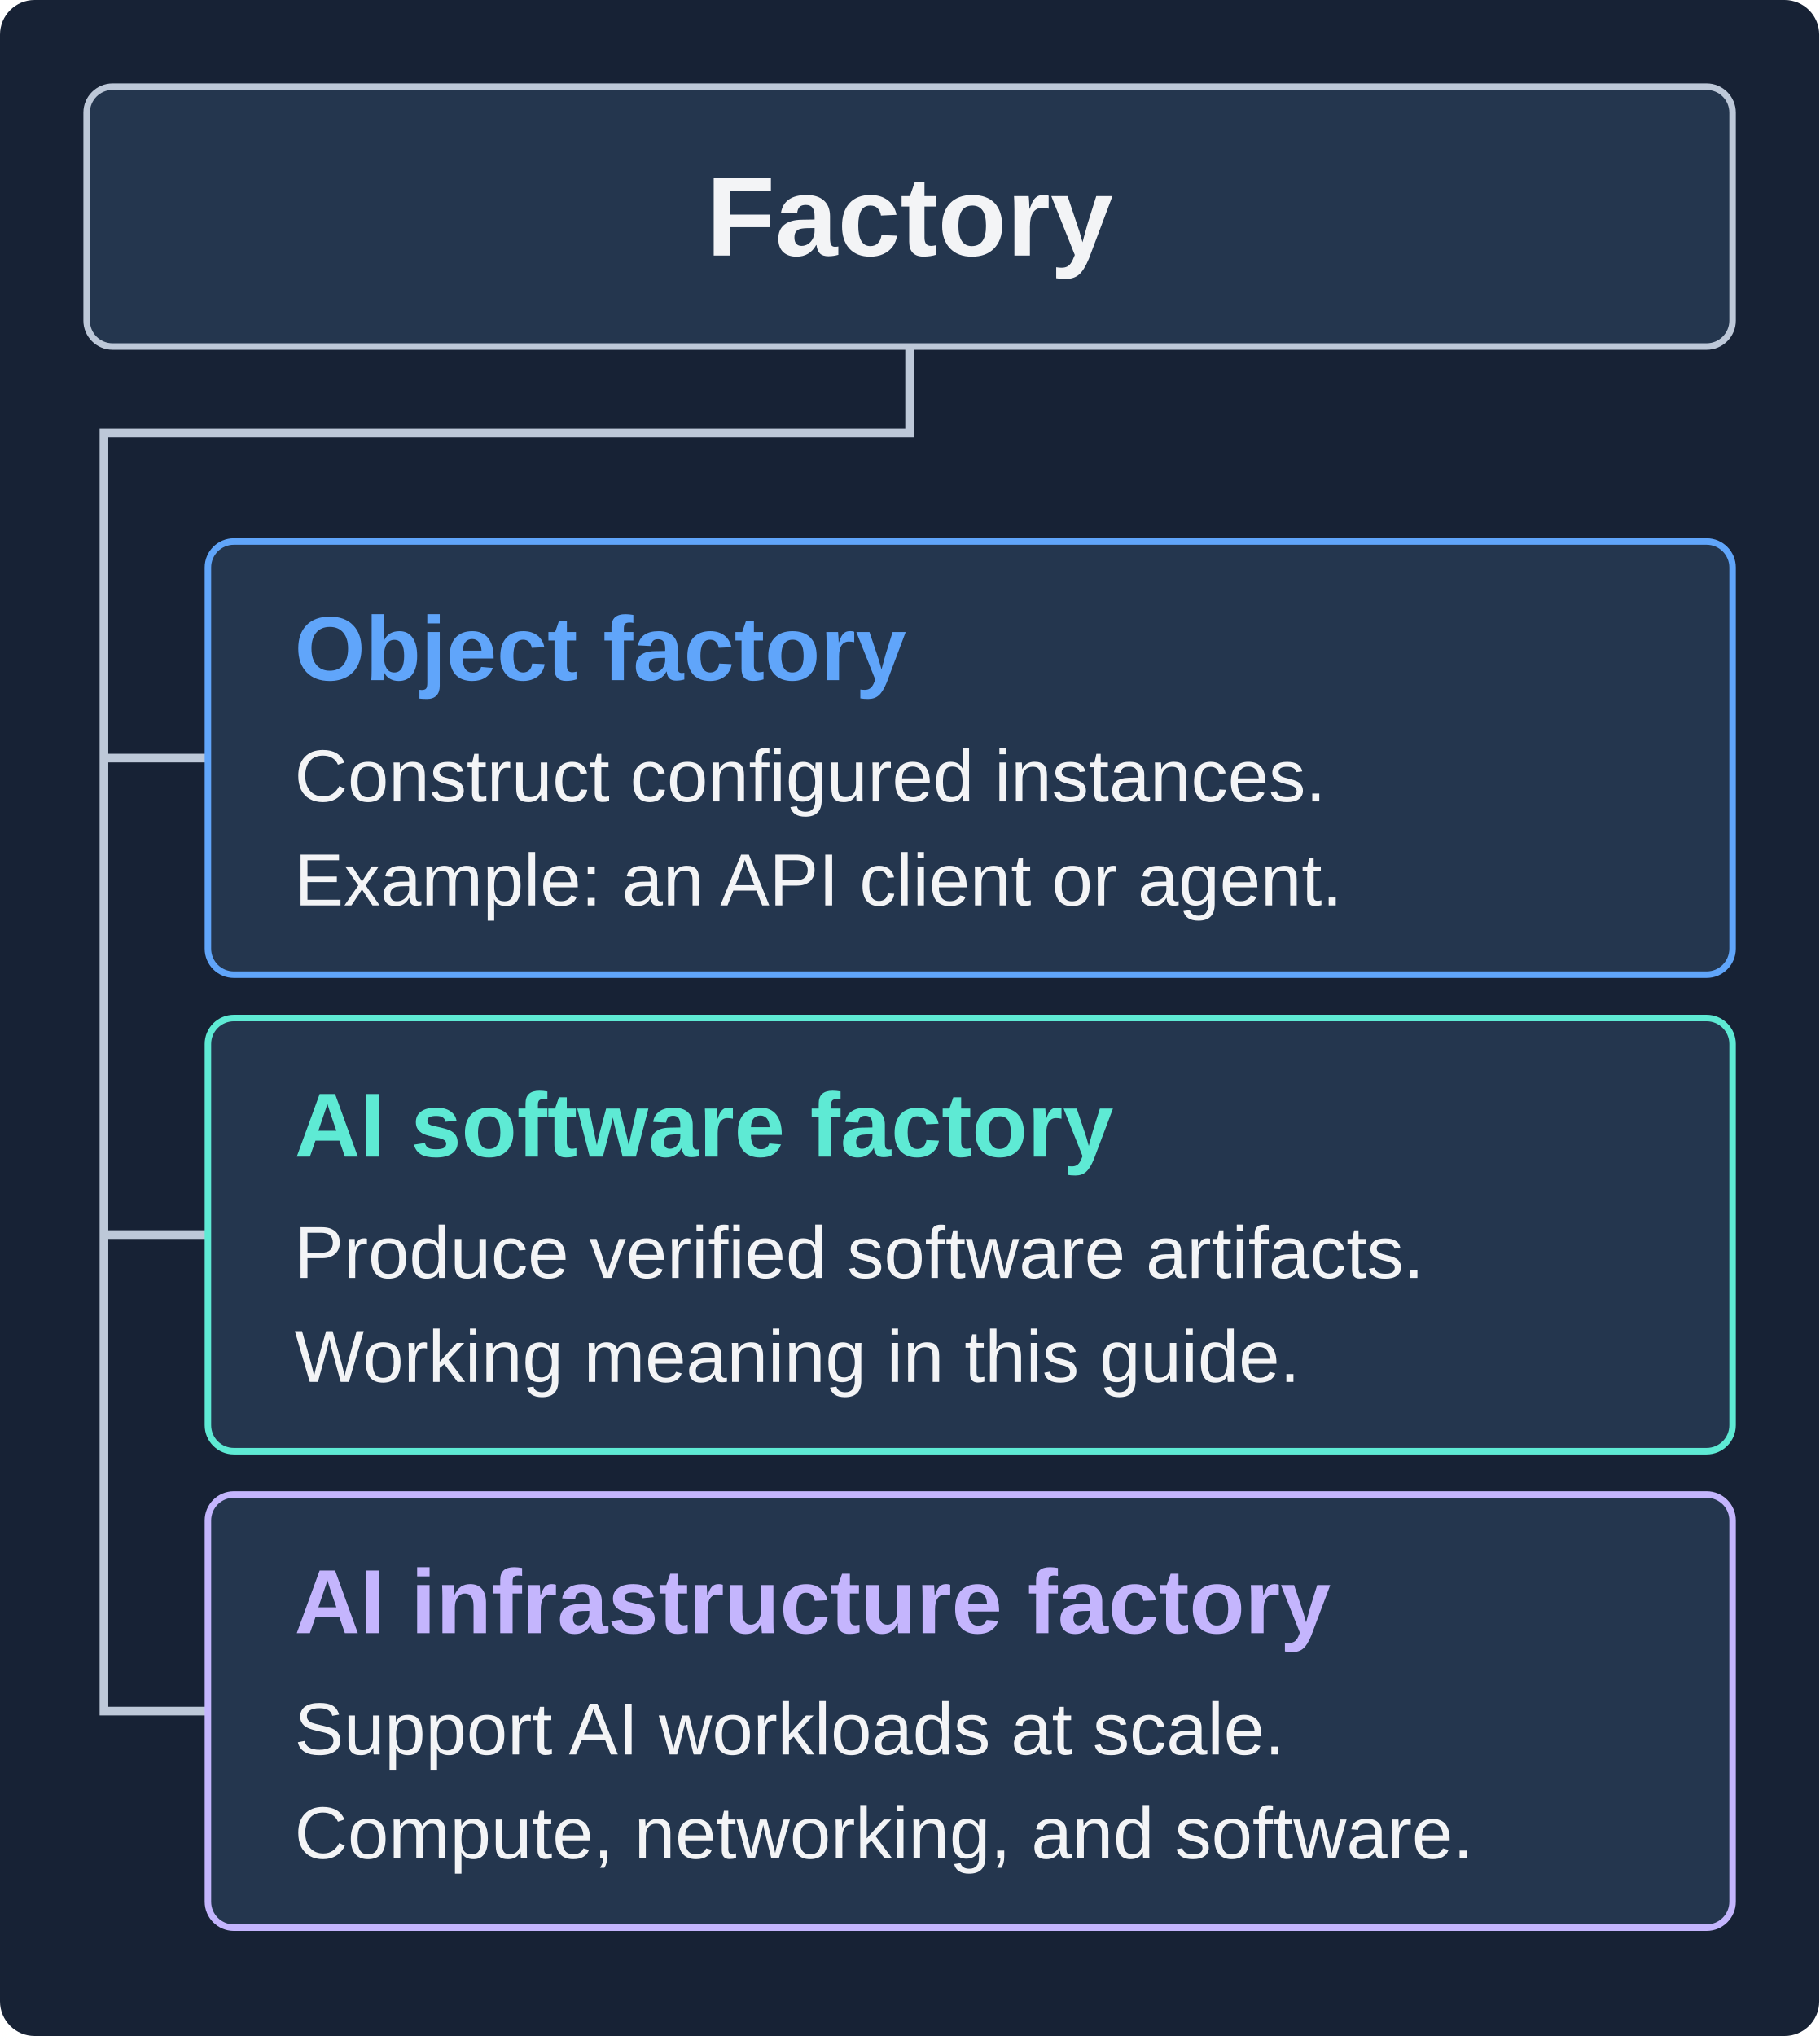
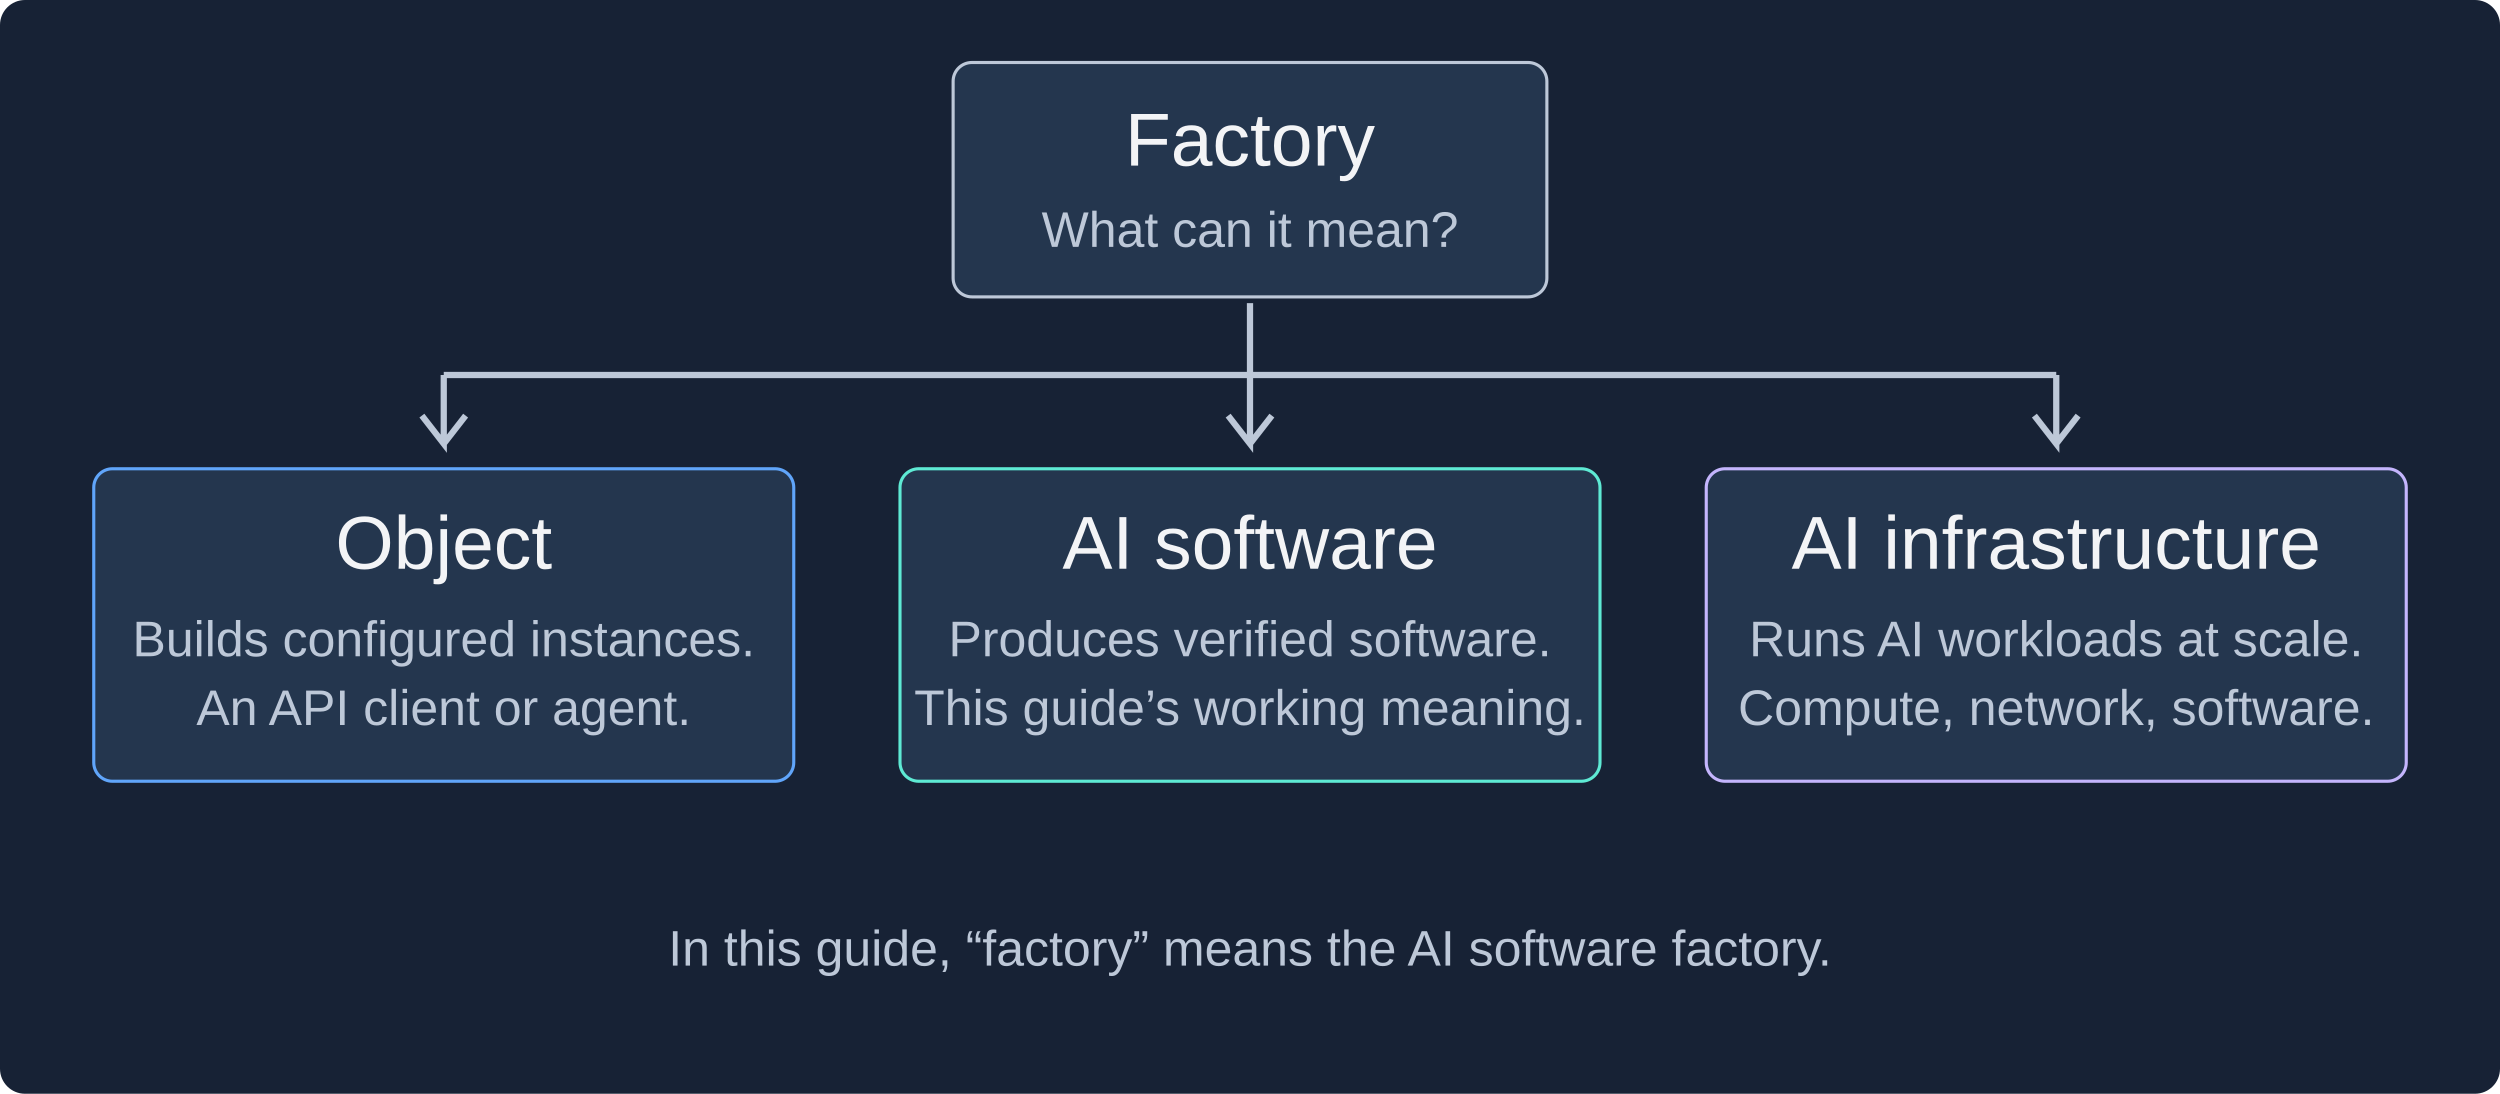
- <svg xmlns="http://www.w3.org/2000/svg" width="420" height="470" viewBox="0 0 420 470" role="img" aria-labelledby="title desc">
-   <rect width="420" height="470" rx="8" fill="#172235" />
-   <g fill="none" stroke="#bdc8d8" stroke-width="2">
-     <path d="M210 80V100H24V395H48M24 175H48M24 285H48" />
-   </g>
-   <g fill="#24364e" stroke-width="1.5">
-     <rect x="20" y="20" width="380" height="60" rx="6" stroke="#bdc8d8" />
-     <rect x="48" y="125" width="352" height="100" rx="6" stroke="#60a5fa" />
-     <rect x="48" y="235" width="352" height="100" rx="6" stroke="#5eead4" />
-     <rect x="48" y="345" width="352" height="100" rx="6" stroke="#c4b5fd" />
-   </g>
-   <g font-family="Segoe UI,Arial,sans-serif">
-     <text x="210" y="59" text-anchor="middle" fill="#f3f4f6" font-size="26" font-weight="600">Factory</text>
-     <g font-size="21" font-weight="600">
-       <text x="68" y="157" fill="#60a5fa">Object factory</text>
-       <text x="68" y="267" fill="#5eead4">AI software factory</text>
-       <text x="68" y="377" fill="#c4b5fd">AI infrastructure factory</text>
+ <svg xmlns="http://www.w3.org/2000/svg" width="800" height="350" viewBox="0 0 800 350" role="img" aria-labelledby="title desc">
+   <rect width="800" height="350" rx="8" fill="#172235" />
+   <g font-family="Segoe UI,Arial,sans-serif" text-anchor="middle">
+     <rect x="305" y="20" width="190" height="75" rx="6" fill="#24364e" stroke="#bdc8d8" />
+     <rect x="30" y="150" width="224" height="100" rx="6" fill="#24364e" stroke="#60a5fa" />
+     <rect x="288" y="150" width="224" height="100" rx="6" fill="#24364e" stroke="#5eead4" />
+     <rect x="546" y="150" width="224" height="100" rx="6" fill="#24364e" stroke="#c4b5fd" />
+     <g fill="#f3f4f6" font-size="24">
+       <text x="400" y="53">Factory</text>
+       <text x="142" y="182">Object</text>
+       <text x="400" y="182">AI software</text>
+       <text x="658" y="182">AI infrastructure</text>
    </g>
-     <g fill="#f3f4f6" font-size="17">
-       <text x="68" y="185">Construct configured instances.</text>
-       <text x="68" y="209">Example: an API client or agent.</text>
-       <text x="68" y="295">Produce verified software artifacts.</text>
-       <text x="68" y="319">Working meaning in this guide.</text>
-       <text x="68" y="405">Support AI workloads at scale.</text>
-       <text x="68" y="429">Compute, networking, and software.</text>
+     <g fill="#bdc8d8" font-size="16">
+       <text x="400" y="79">What can it mean?</text>
+       <text x="142" y="210">Builds configured instances.</text>
+       <text x="142" y="232">An API client or agent.</text>
+       <text x="400" y="210">Produces verified software.</text>
+       <text x="400" y="232">This guide’s working meaning.</text>
+       <text x="658" y="210">Runs AI workloads at scale.</text>
+       <text x="658" y="232">Compute, network, software.</text>
+       <text x="400" y="309">In this guide, “factory” means the AI software factory.</text>
    </g>
  </g>
+   <g stroke="#bdc8d8" stroke-width="2" fill="none">
+     <path d="M400 97V120M142 120H658M142 120V142L135 133M142 142L149 133M400 120V142L393 133M400 142L407 133M658 120V142L651 133M658 142L665 133" />
+   </g>
</svg>
